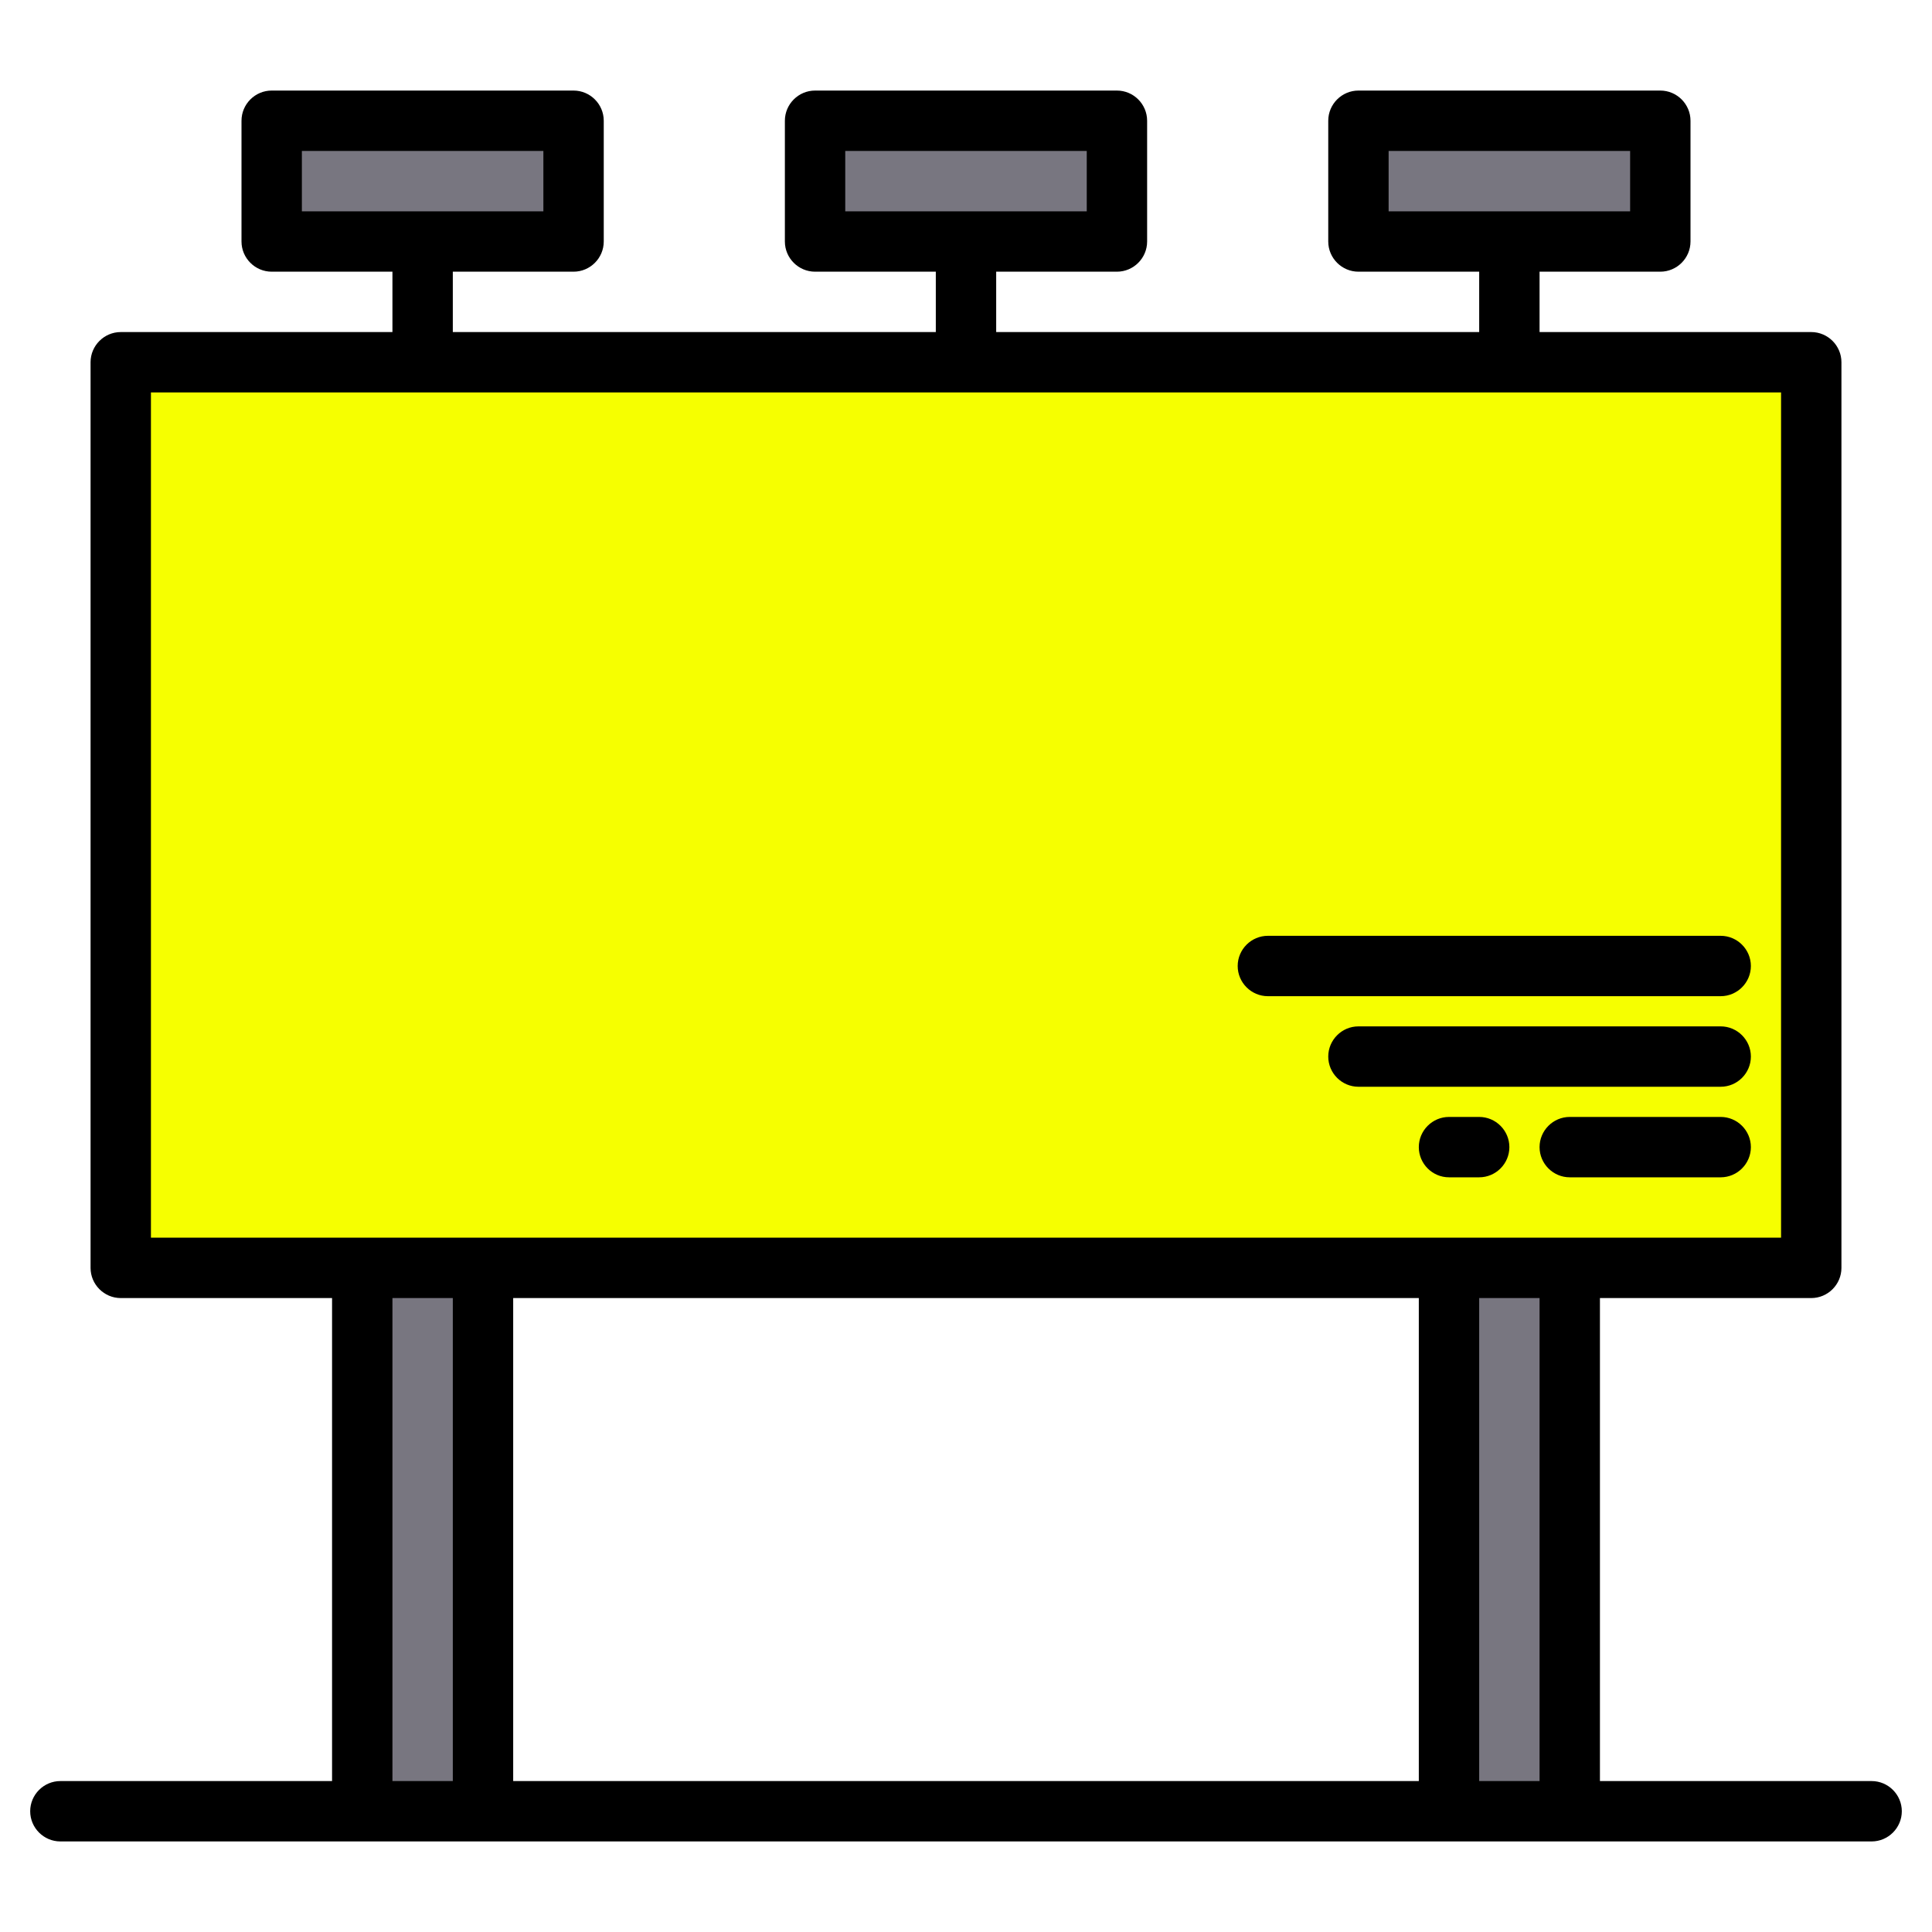
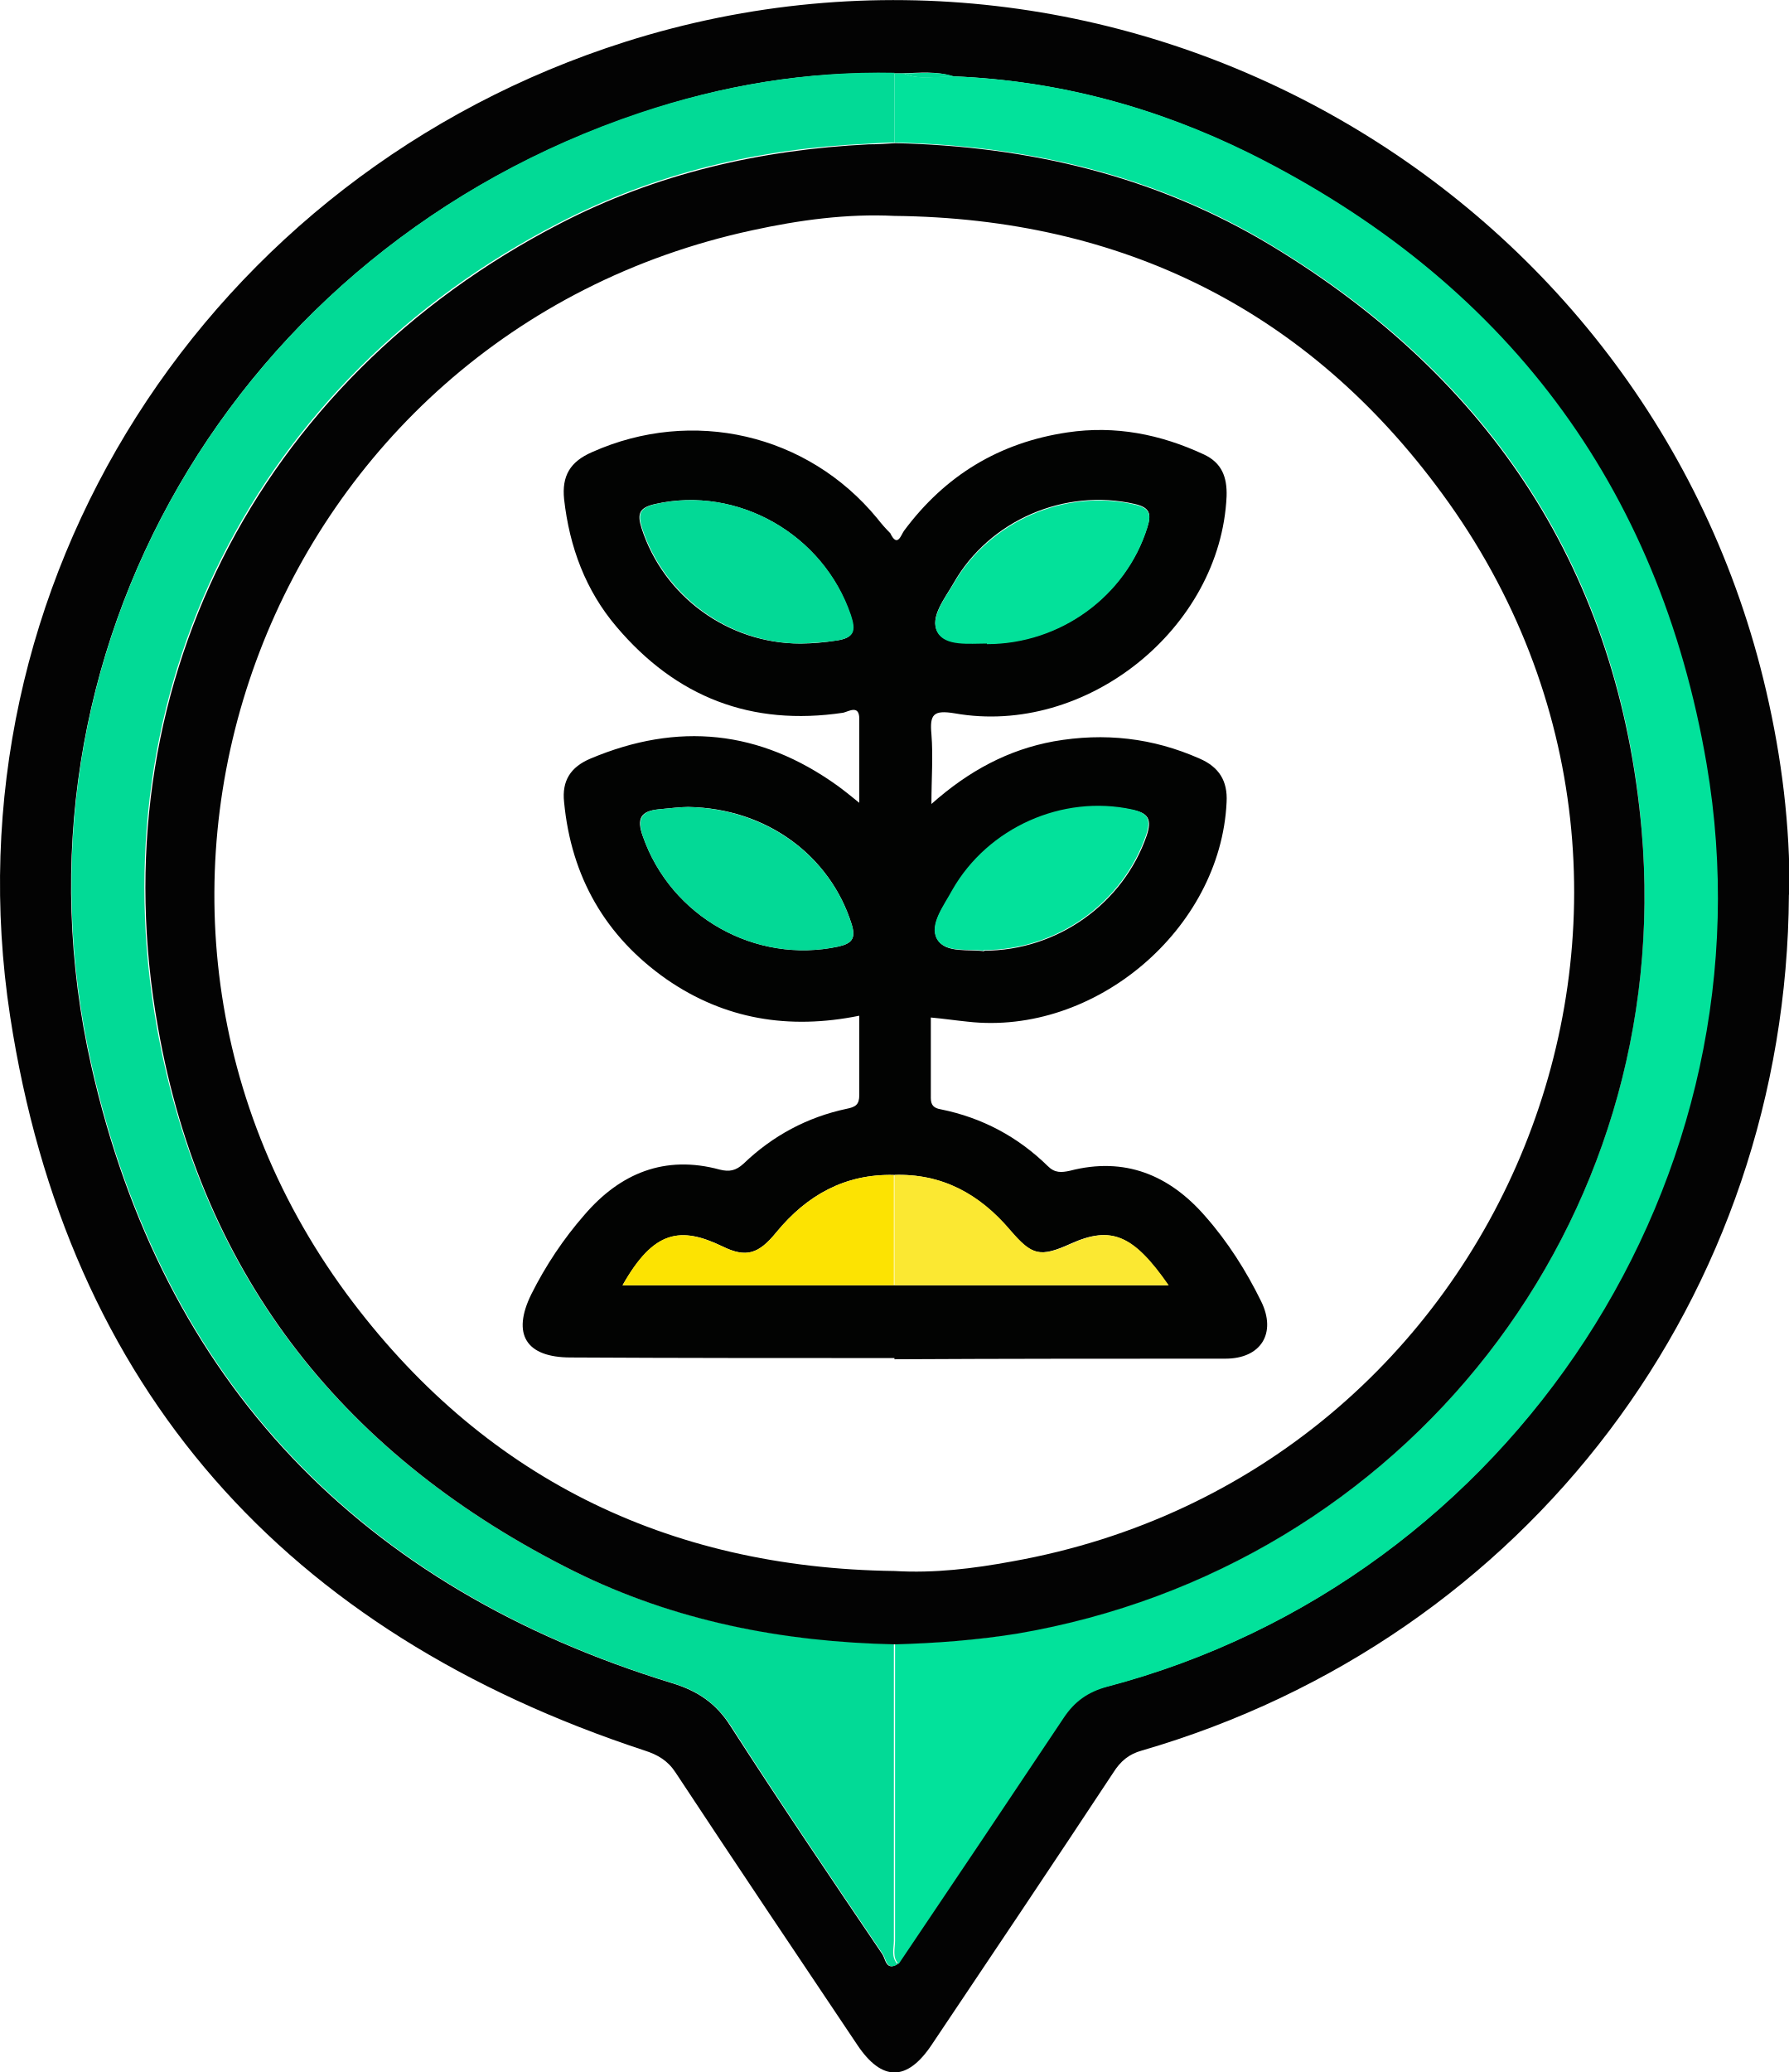
- <svg xmlns="http://www.w3.org/2000/svg" version="1.1" id="Layer_1" x="0px" y="0px" viewBox="0 0 512 512" style="enable-background:new 0 0 512 512;" xml:space="preserve">
-   <style type="text/css">
- 	.st0{fill:#F6FF00;}
- 	.st1{fill:#787680;}
- </style>
-   <g>
-     <g>
-       <path class="st0" d="M32,96h448v240H32V96z" />
-       <g>
-         <path class="st1" d="M216,32h80v32h-80V32z" />
-         <path class="st1" d="M72,32h80v32H72V32z" />
-         <path class="st1" d="M360,32h80v32h-80V32z" />
-         <path class="st1" d="M96,336h32v144H96V336z" />
-         <path class="st1" d="M384,336h32v144h-32V336z" />
-       </g>
-     </g>
-     <g>
-       <path d="M496,472h-72V344h56c4.4,0,8-3.6,8-8V96c0-4.4-3.6-8-8-8h-72V72h32c4.4,0,8-3.6,8-8V32c0-4.4-3.6-8-8-8h-80    c-4.4,0-8,3.6-8,8v32c0,4.4,3.6,8,8,8h32v16H264V72h32c4.4,0,8-3.6,8-8V32c0-4.4-3.6-8-8-8h-80c-4.4,0-8,3.6-8,8v32    c0,4.4,3.6,8,8,8h32v16H120V72h32c4.4,0,8-3.6,8-8V32c0-4.4-3.6-8-8-8H72c-4.4,0-8,3.6-8,8v32c0,4.4,3.6,8,8,8h32v16H32    c-4.4,0-8,3.6-8,8v240c0,4.4,3.6,8,8,8h56v128H16c-4.4,0-8,3.6-8,8s3.6,8,8,8h480c4.4,0,8-3.6,8-8S500.4,472,496,472z M368,56V40    h64v16H368z M224,56V40h64v16H224z M80,56V40h64v16H80z M120,472h-16V344h16V472z M376,472H136V344h240V472z M408,472h-16V344h16    V472z M40,328V104h432v224H40z" />
-       <path d="M336,264h120c4.4,0,8-3.6,8-8s-3.6-8-8-8H336c-4.4,0-8,3.6-8,8S331.6,264,336,264z" />
-       <path d="M456,272h-96c-4.4,0-8,3.6-8,8s3.6,8,8,8h96c4.4,0,8-3.6,8-8S460.4,272,456,272z" />
-       <path d="M456,296h-40c-4.4,0-8,3.6-8,8s3.6,8,8,8h40c4.4,0,8-3.6,8-8S460.4,296,456,296z" />
-       <path d="M392,296h-8c-4.4,0-8,3.6-8,8s3.6,8,8,8h8c4.4,0,8-3.6,8-8S396.4,296,392,296z" />
-     </g>
-   </g>
+ <svg xmlns="http://www.w3.org/2000/svg" id="Layer_1" data-name="Layer 1" version="1.1" viewBox="0 0 300 347.4">
+   <defs>
+     <style>
+       .cls-1 {
+         fill: #fbe832;
+       }
+ 
+       .cls-1, .cls-2, .cls-3, .cls-4, .cls-5, .cls-6, .cls-7, .cls-8, .cls-9 {
+         stroke-width: 0px;
+       }
+ 
+       .cls-2 {
+         fill: #03e19a;
+       }
+ 
+       .cls-3 {
+         fill: #020302;
+       }
+ 
+       .cls-4 {
+         fill: #02da96;
+       }
+ 
+       .cls-5 {
+         fill: #02e29b;
+       }
+ 
+       .cls-6 {
+         fill: #03d996;
+       }
+ 
+       .cls-7 {
+         fill: #fce302;
+       }
+ 
+       .cls-8 {
+         fill: #03e19b;
+       }
+ 
+       .cls-9 {
+         fill: #030303;
+       }
+     </style>
+   </defs>
+   <path class="cls-9" d="M300,150c-.4,67.2-43.8,124.7-108.5,143.5-2.2.6-3.6,1.8-4.8,3.7-10.1,15.3-20.3,30.5-30.5,45.7-4.1,6.1-8.3,6.1-12.4,0-10.2-15.2-20.4-30.4-30.5-45.7-1.3-2-3-3-5.2-3.7C47.9,273.7,11.3,232.9,1.7,170.4-9.4,97.9,34.9,29.2,104.9,7c83-26.3,171.7,24.2,191.3,108.9,2.6,11.2,4,22.5,3.9,34.1ZM151.5,12.3c-.5,0-1,0-1.5,0-14.6-.4-28.9,2-42.7,6.7C39.4,41.7-.3,109.6,15.3,178.7c12,53,45.2,87.5,97.4,103.5,4.3,1.3,7.4,3.4,9.8,7.2,8.3,12.9,16.9,25.6,25.5,38.3.5.8.6,2.8,2.5,1.6,9.2-13.7,18.5-27.5,27.7-41.3,1.8-2.8,4-4.4,7.3-5.2,68-17.8,112.3-85.5,100.5-154.7-8-46.8-33.9-81.2-76.6-102.4-15.5-7.7-32.1-12.2-49.6-12.9-2.8-.9-5.6-.6-8.5-.5Z" />
+   <path class="cls-4" d="M150.6,329.3c-1.9,1.2-2-.8-2.5-1.6-8.6-12.7-17.2-25.4-25.5-38.3-2.5-3.8-5.5-5.9-9.8-7.2-52.2-16-85.4-50.6-97.4-103.5C-.3,109.6,39.4,41.7,107.3,18.9c13.8-4.6,28-7,42.7-6.7,0,3.9,0,7.8,0,11.7-1.5,0-3,.1-4.5.2-18.2.8-35.6,4.9-51.8,13.3C42.8,63.7,16.3,115.9,26.3,172.2c7.5,42,31.7,72.1,69.7,91.1,16.9,8.4,35.1,11.9,53.9,12.3,0,16.6,0,33.2,0,49.8,0,1.3-.5,2.7.6,3.9Z" />
+   <path class="cls-5" d="M150,24c0-3.9,0-7.8,0-11.7.5,0,1,0,1.5,0,2.8,1.2,5.6.4,8.5.5,17.5.7,34,5.2,49.6,12.9,42.7,21.3,68.6,55.6,76.6,102.4,11.8,69.2-32.6,136.8-100.5,154.7-3.3.9-5.5,2.5-7.3,5.2-9.2,13.8-18.4,27.5-27.7,41.3-1.1-1.1-.6-2.6-.6-3.9,0-16.6,0-33.2,0-49.8,6.9-.2,13.7-.6,20.5-1.8,65.1-11,110.4-68.9,104.7-134.7-3.7-43.1-25.1-75.7-62.1-98-19.3-11.7-40.7-16.7-63.2-17.2Z" />
+   <path class="cls-4" d="M160,12.8c-2.8,0-5.7.7-8.5-.5,2.8,0,5.7-.4,8.5.5Z" />
+   <path class="cls-9" d="M150,24c22.5.5,43.8,5.5,63.2,17.2,36.9,22.3,58.3,54.9,62.1,98,5.7,65.7-39.6,123.6-104.7,134.7-6.8,1.1-13.6,1.6-20.5,1.8-18.8-.4-37-3.9-53.9-12.3-38.1-19-62.3-49.1-69.7-91.1-10.1-56.3,16.5-108.5,67.4-134.8,16.2-8.4,33.6-12.4,51.8-13.3,1.5,0,3-.1,4.5-.2ZM150,263.4c6.7.4,13.2-.4,19.7-1.6,83.1-14.8,122.1-111.1,72.1-179.1-22.5-30.7-53.6-46.1-91.8-46.5-8-.4-16,.7-23.8,2.4C45.4,56,9.2,150.4,58.1,216.9c22.6,30.6,53.6,46,91.9,46.5Z" />
+   <path class="cls-3" d="M150,227.7c-18.1,0-36.2,0-54.3-.1-7.5,0-9.9-3.9-6.6-10.6,2.4-4.8,5.4-9.3,8.9-13.3,6-7,13.5-10.1,22.7-7.6,1.6.4,2.7.2,4-1,4.9-4.7,10.7-7.8,17.3-9.2,1.5-.3,2.1-.7,2.1-2.3,0-4.4,0-8.7,0-13.3-11.8,2.4-22.6.6-32.3-6.1-10.3-7.2-16-17.2-17.2-29.7-.4-3.6,1.1-5.9,4.4-7.3,14.7-6.2,28.4-4.8,41.4,4.5,1.1.8,2.1,1.6,3.7,2.9,0-5.1,0-9.6,0-14.1,0-2.4-1.8-1.2-2.7-1-15.4,2.3-28-2.6-38-14.4-5.2-6.1-7.9-13.4-8.8-21.4-.4-3.9,1-6.3,4.7-7.9,16.8-7.5,36.1-3.1,47.8,11.1.7.9,1.4,1.7,2.2,2.5,1.2,2.5,1.8.3,2.3-.4,6.9-9.3,16-14.8,27.4-16.5,8-1.2,15.6.3,22.9,3.7,3,1.4,3.9,3.8,3.8,7-1,22.2-23.6,40.3-45.6,36.4-3.6-.6-4.2.2-3.9,3.5.3,3.7,0,7.4,0,11.7,6.3-5.6,12.9-9.1,20.5-10.5,8.5-1.5,16.6-.6,24.5,2.9,3.2,1.4,4.7,3.7,4.5,7.3-1,21.3-22.1,39.2-43.4,36.8-2-.2-4-.5-6.2-.7,0,4.6,0,9,0,13.5,0,1.2.5,1.7,1.7,1.9,6.9,1.4,12.9,4.6,17.9,9.5,1.2,1.2,2.3,1.1,3.7.8,9.2-2.4,16.7.7,22.7,7.6,3.8,4.3,6.9,9.2,9.4,14.3,2.6,5.3,0,9.6-6,9.6-18.5,0-37,0-55.5.1ZM149.9,197c-8.2-.2-14.6,3.4-19.7,9.6-3,3.7-5.1,4.3-9,2.4-7-3.4-11.5-2.8-16.8,6.5h91.5c-5.9-8.5-9.6-10-16.3-7-5.3,2.4-6.6,2-10.3-2.3-5.1-6-11.4-9.5-19.5-9.2ZM134.3,107.9c2,0,4-.2,5.9-.5,3-.4,3.3-1.6,2.4-4.3-4.5-13.5-18.9-21.7-32.7-18.6-2.7.6-3.1,1.6-2.3,4.1,3.7,11.4,14.5,19.3,26.6,19.3ZM165.5,107.9c12.3,0,23.3-8,26.9-19.5.7-2.2.5-3.3-2.1-3.9-11.7-2.7-24.4,2.7-30.4,13.3-1.5,2.6-4,5.7-2.7,8.1,1.3,2.4,5.3,1.8,8.3,1.9ZM165,159.4c12.4,0,23.4-8,27.3-19.3.9-2.7.3-3.8-2.4-4.3-11.6-2.4-24.1,3-30.1,13.5-1.5,2.6-4,5.8-2.6,8.2,1.4,2.4,5.4,1.6,7.9,2ZM115.4,135.3c-1.1,0-3.1.2-5,.4-2.9.3-3.7,1.5-2.6,4.5,4.7,13.5,18.9,21.5,32.8,18.5,2.2-.5,3-1.3,2.2-3.8-3.6-11.4-14.2-19.4-27.4-19.6Z" />
+   <path class="cls-6" d="M134.3,107.9c-12.1,0-22.9-8-26.6-19.3-.8-2.5-.4-3.5,2.3-4.1,13.7-3.1,28.1,5.1,32.7,18.6.9,2.7.6,3.8-2.4,4.3-2,.3-4,.4-5.9.5Z" />
+   <path class="cls-2" d="M165.5,107.9c-3,0-7,.5-8.3-1.9-1.3-2.4,1.2-5.6,2.7-8.1,6.1-10.6,18.8-16,30.4-13.3,2.6.6,2.8,1.7,2.1,3.9-3.6,11.5-14.6,19.5-26.9,19.5Z" />
+   <path class="cls-8" d="M165,159.4c-2.4-.4-6.5.5-7.9-2-1.3-2.4,1.2-5.6,2.6-8.2,6-10.5,18.5-16,30.1-13.5,2.7.6,3.3,1.6,2.4,4.3-3.9,11.3-14.8,19.3-27.3,19.3Z" />
+   <path class="cls-6" d="M115.4,135.3c13.2.3,23.8,8.2,27.4,19.6.8,2.5,0,3.3-2.2,3.8-13.9,3-28.1-5-32.8-18.5-1-3-.2-4.2,2.6-4.5,2-.2,4-.4,5-.4Z" />
+   <path class="cls-1" d="M149.9,197c8.1-.3,14.4,3.2,19.5,9.2,3.7,4.3,5,4.7,10.3,2.3,6.7-3,10.4-1.5,16.3,7h-46c0-6.2,0-12.3,0-18.5Z" />
+   <path class="cls-7" d="M149.9,197c0,6.2,0,12.3,0,18.5h-45.5c5.2-9.3,9.7-9.9,16.8-6.5,3.9,1.9,6,1.3,9-2.4,5.1-6.2,11.5-9.8,19.7-9.6Z" />
</svg>
